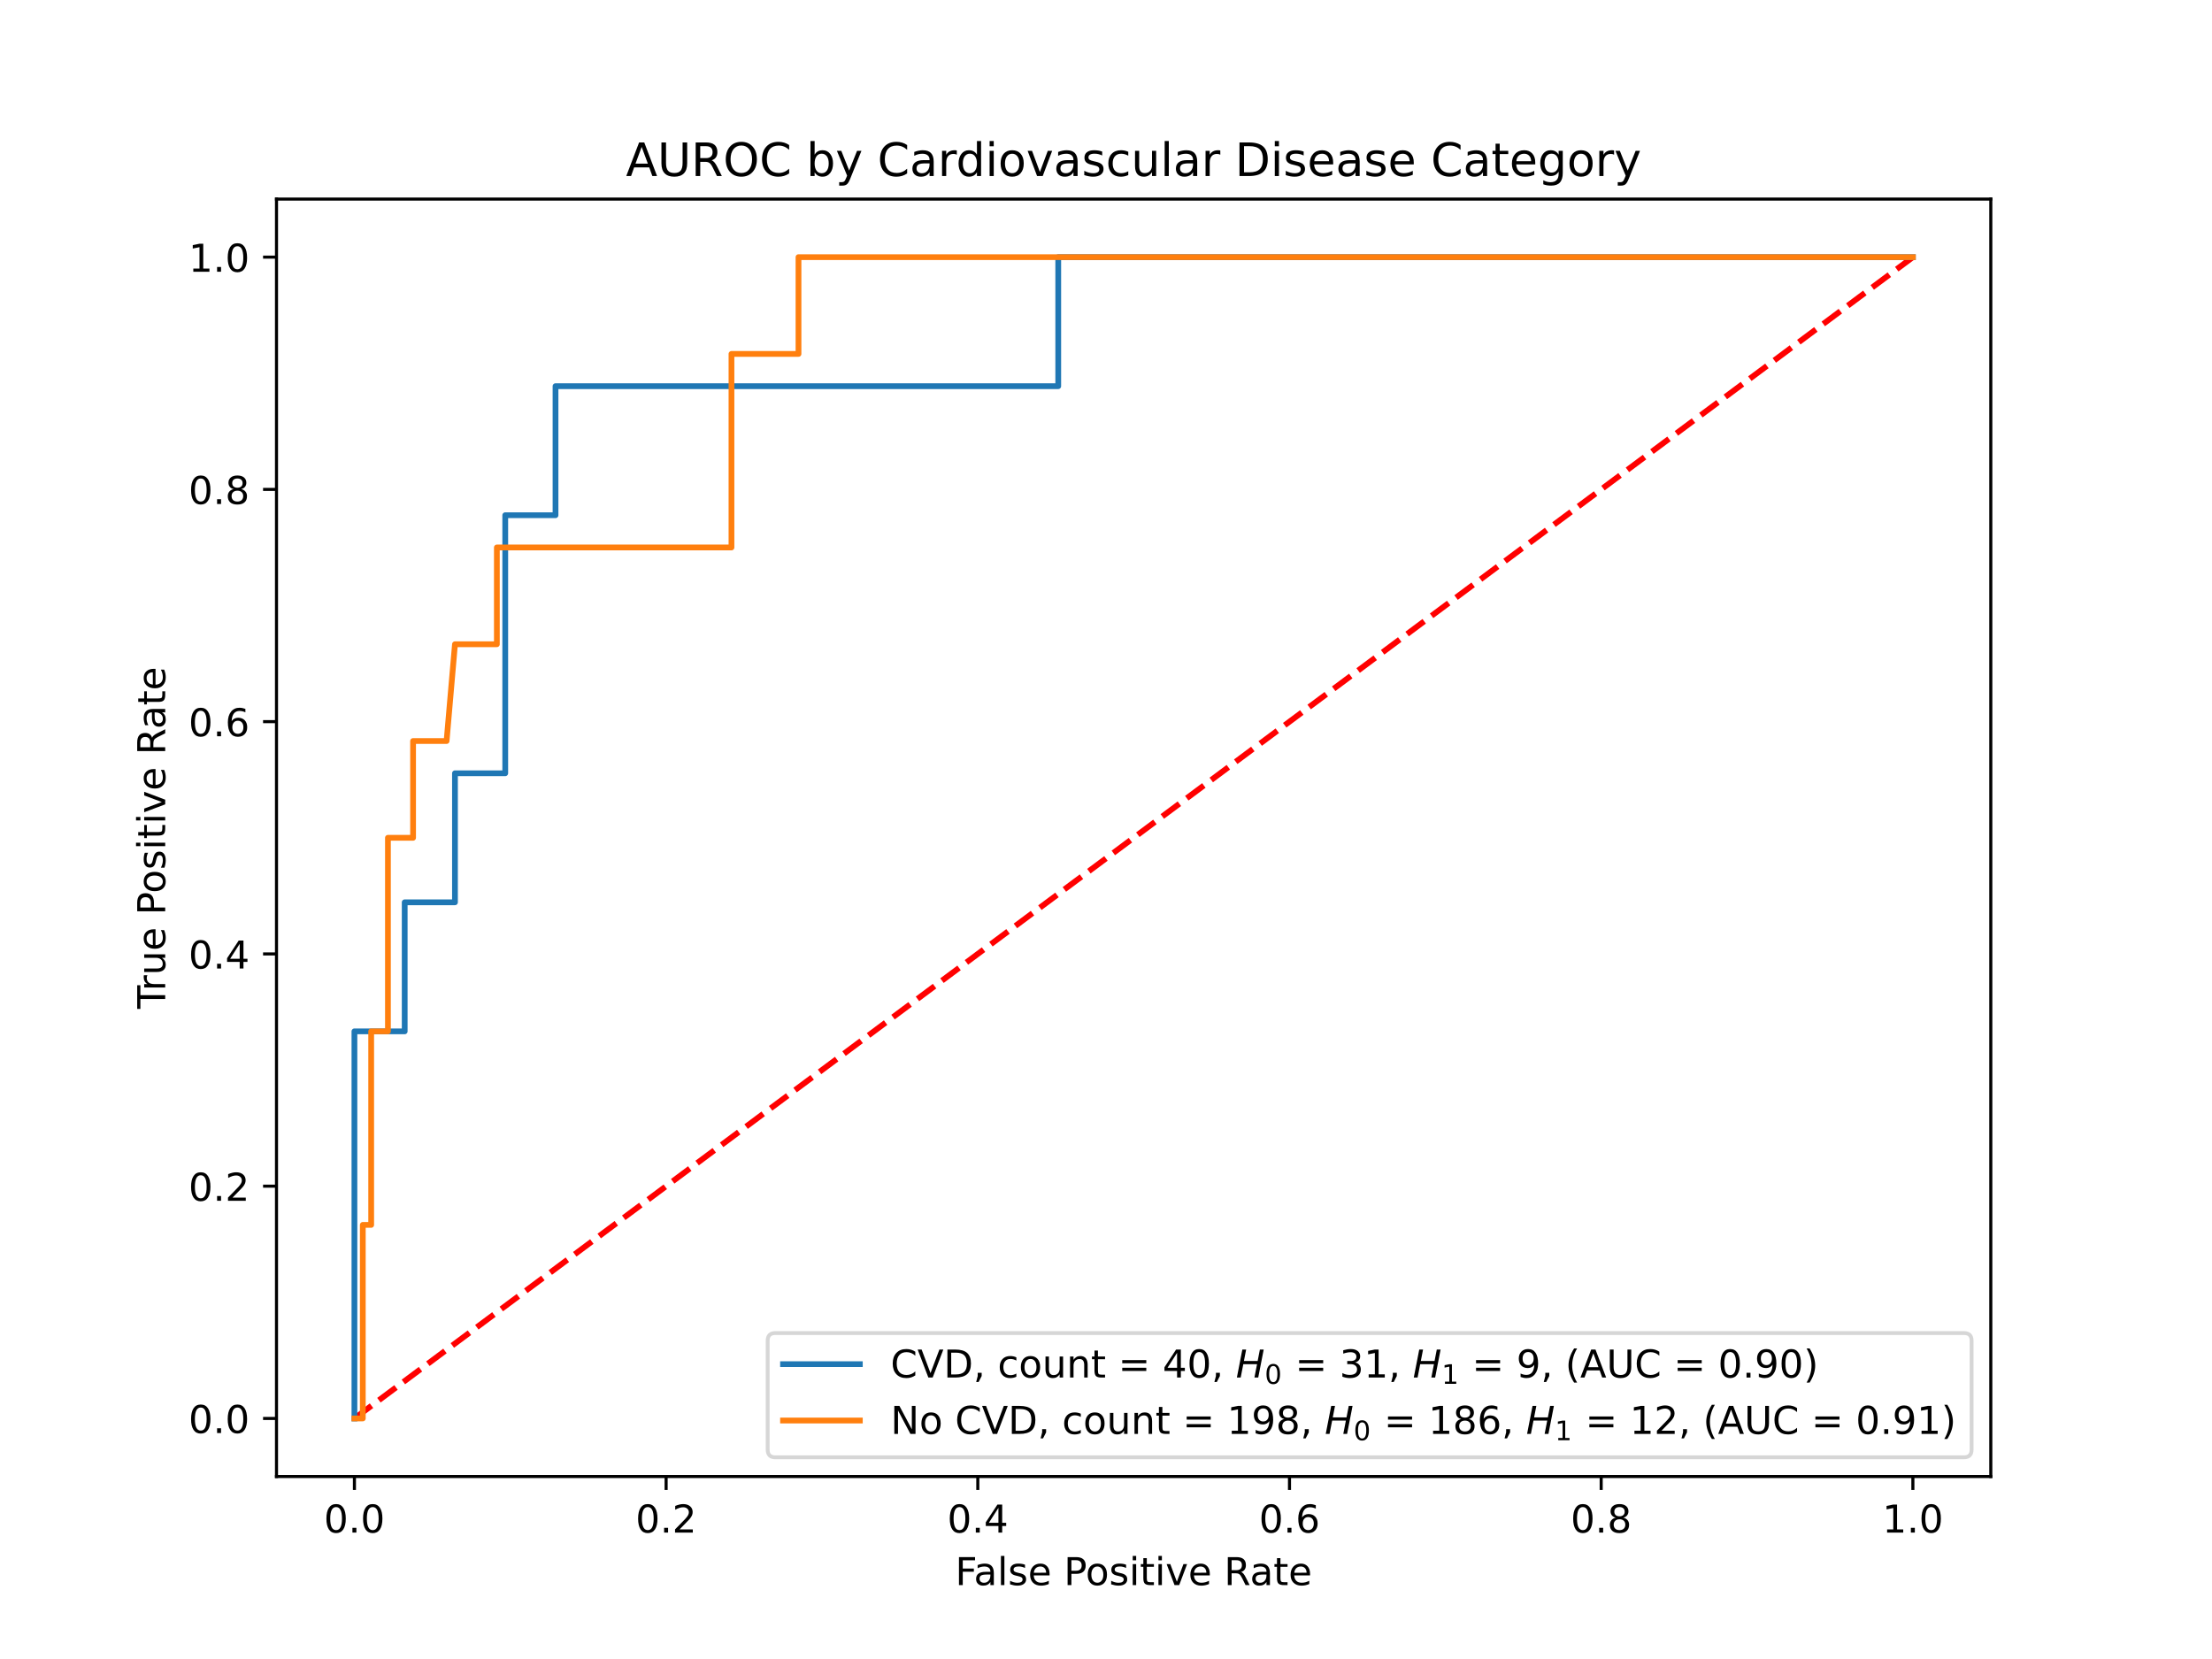
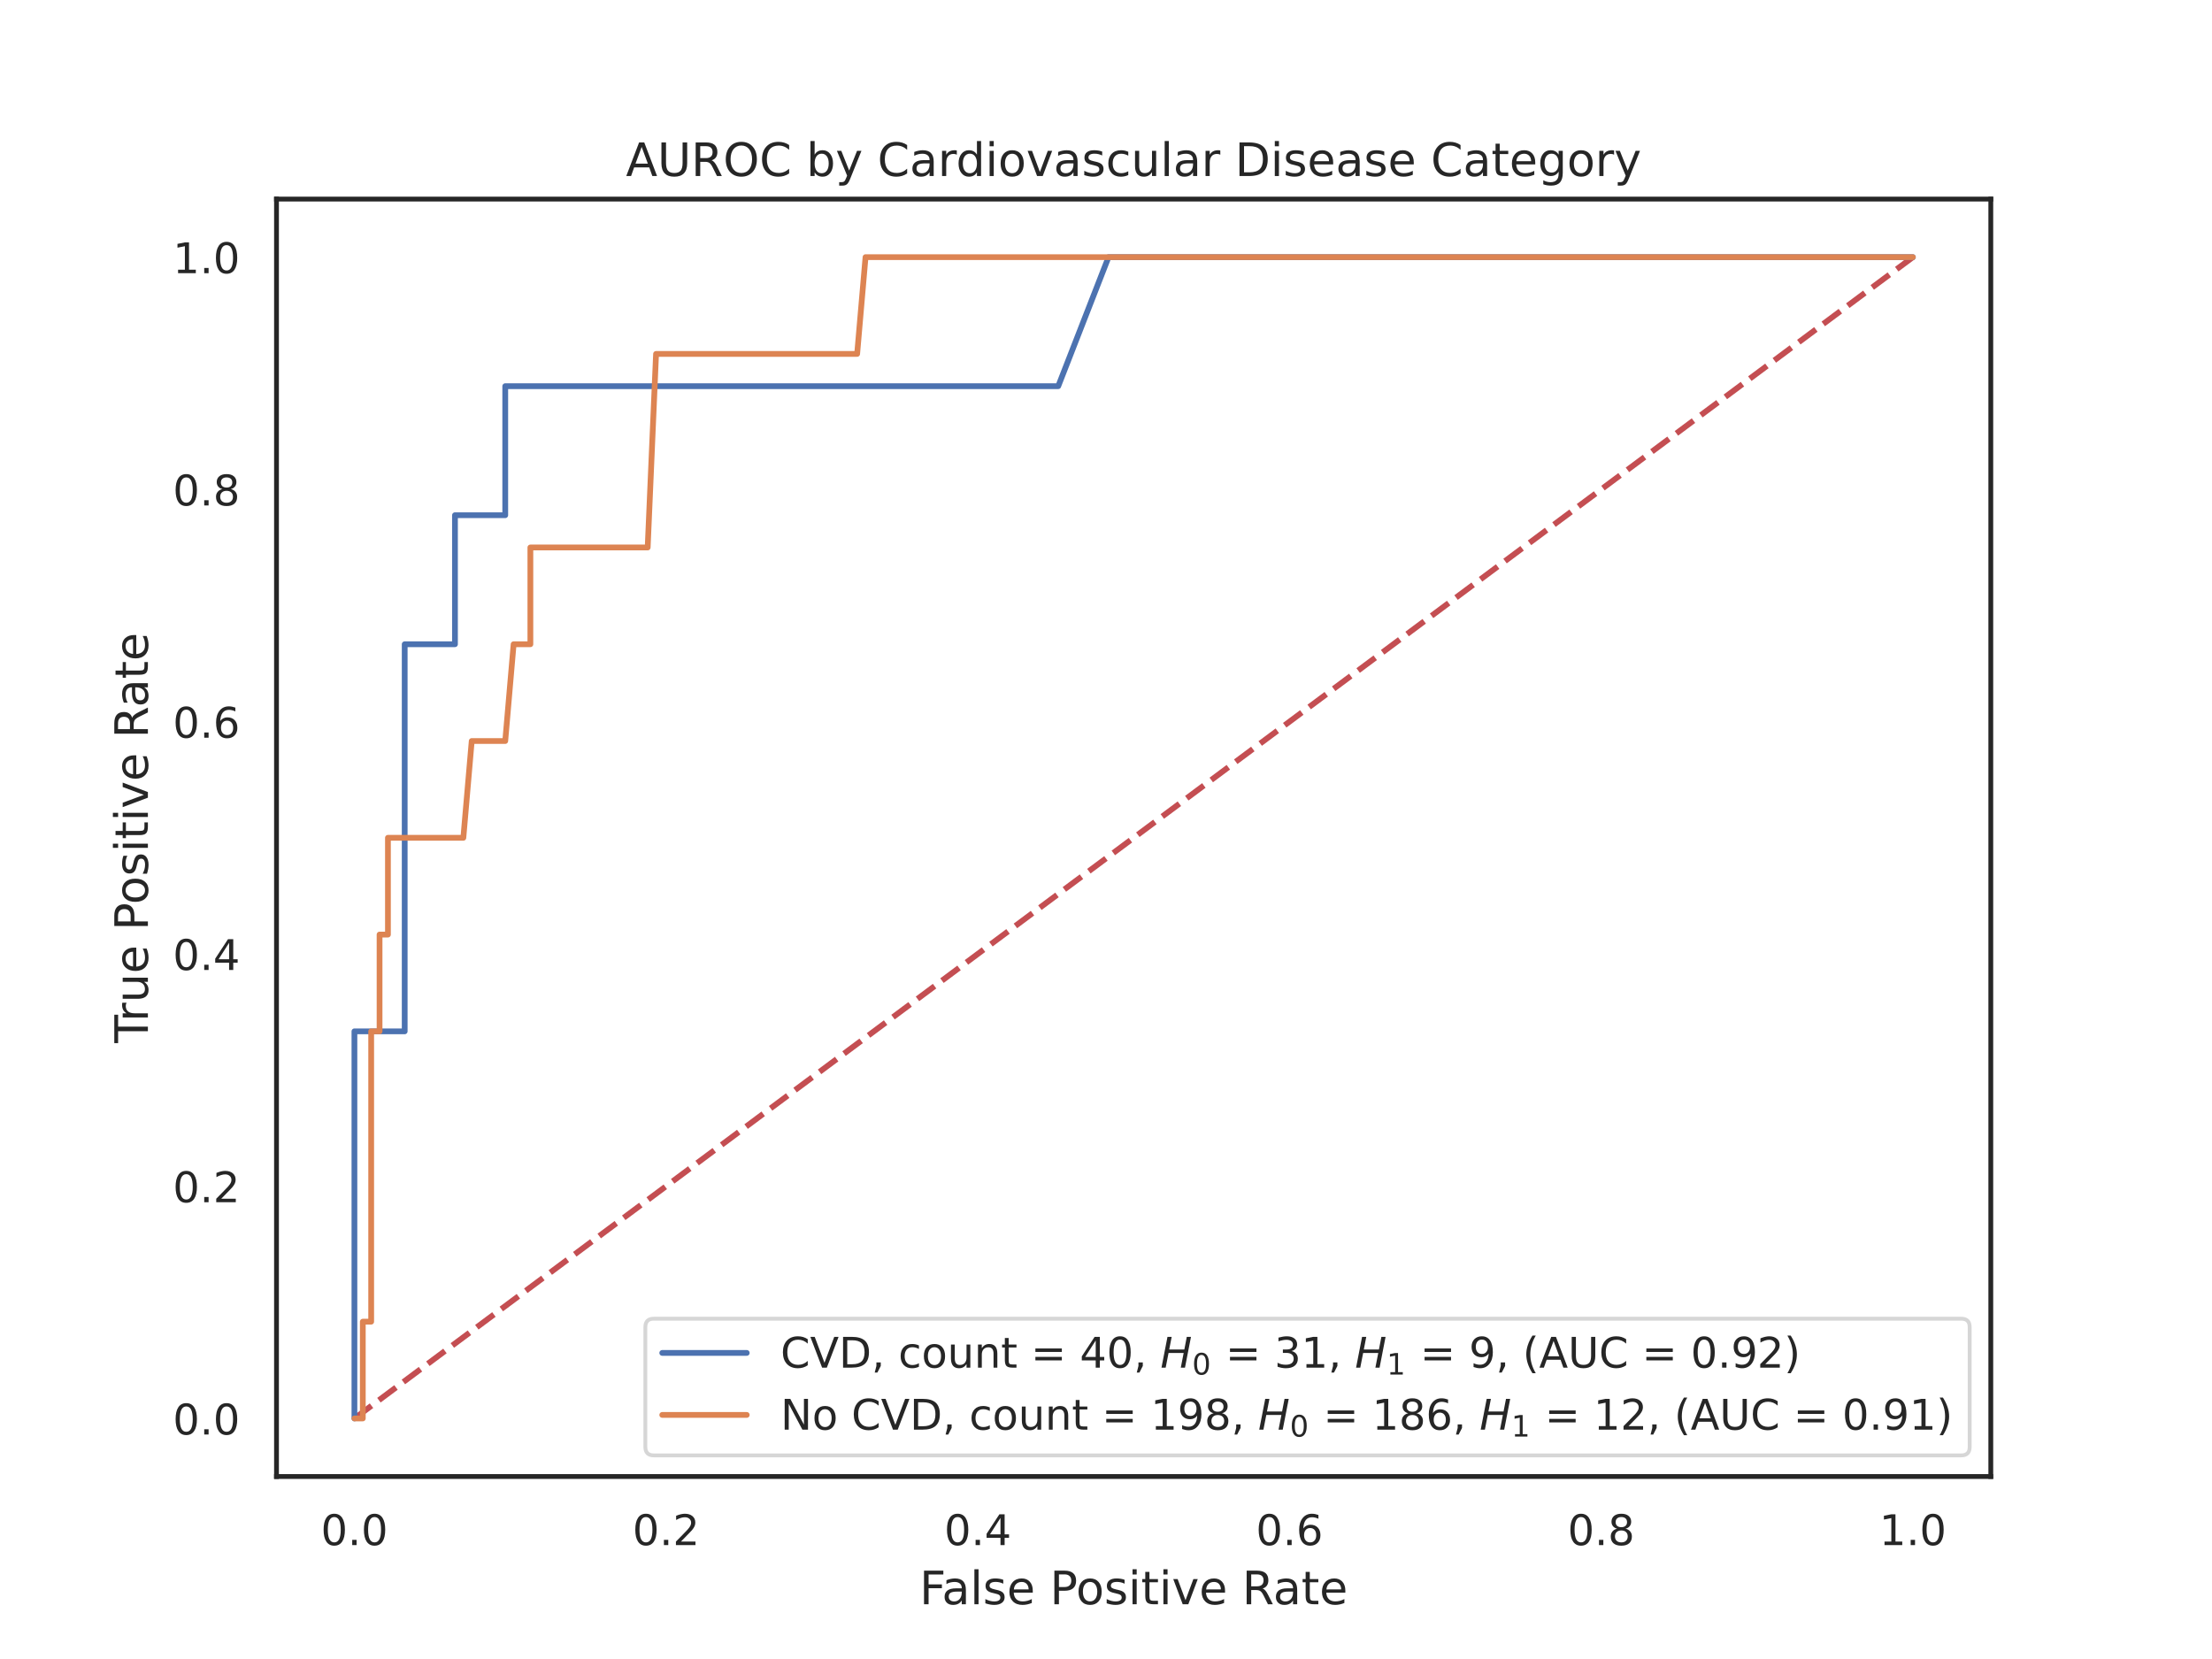
<svg xmlns="http://www.w3.org/2000/svg" xmlns:xlink="http://www.w3.org/1999/xlink" width="576pt" height="432pt" viewBox="0 0 576 432" version="1.1">
  <defs>
    <style type="text/css">*{stroke-linejoin: round; stroke-linecap: butt}</style>
  </defs>
  <g id="figure_1">
    <g id="patch_1">
      <path d="M 0 432  L 576 432  L 576 0  L 0 0  z " style="fill: #ffffff" />
    </g>
    <g id="axes_1">
      <g id="patch_2">
        <path d="M 72 384.48  L 518.4 384.48  L 518.4 51.84  L 72 51.84  z " style="fill: #ffffff" />
      </g>
      <g id="matplotlib.axis_1">
        <g id="xtick_1">
-           <g id="line2d_1">
-             <defs>
-               <path id="mc27c2e535c" d="M 0 0  L 0 3.5  " style="stroke: #000000; stroke-width: 0.8" />
-             </defs>
-             <g>
-               <use xlink:href="#mc27c2e535c" x="92.291" y="384.48" style="stroke: #000000; stroke-width: 0.8" />
-             </g>
-           </g>
          <g id="text_1">
-             <g transform="translate(84.33935 399.0784) scale(0.1 -0.1)">
+             <g style="fill: #262626" transform="translate(83.54419 402.3383) scale(0.11 -0.11)">
              <defs>
                <path id="DejaVuSans-30" d="M 2034 4250  Q 1547 4250 1301 3770  Q 1056 3291 1056 2328  Q 1056 1369 1301 889  Q 1547 409 2034 409  Q 2525 409 2770 889  Q 3016 1369 3016 2328  Q 3016 3291 2770 3770  Q 2525 4250 2034 4250  z M 2034 4750  Q 2819 4750 3233 4129  Q 3647 3509 3647 2328  Q 3647 1150 3233 529  Q 2819 -91 2034 -91  Q 1250 -91 836 529  Q 422 1150 422 2328  Q 422 3509 836 4129  Q 1250 4750 2034 4750  z " transform="scale(0.015625)" />
                <path id="DejaVuSans-2e" d="M 684 794  L 1344 794  L 1344 0  L 684 0  L 684 794  z " transform="scale(0.015625)" />
              </defs>
              <use xlink:href="#DejaVuSans-30" />
              <use xlink:href="#DejaVuSans-2e" x="63.623" />
              <use xlink:href="#DejaVuSans-30" x="95.41" />
            </g>
          </g>
        </g>
        <g id="xtick_2">
-           <g id="line2d_2">
-             <g>
-               <use xlink:href="#mc27c2e535c" x="173.455" y="384.48" style="stroke: #000000; stroke-width: 0.8" />
-             </g>
-           </g>
          <g id="text_2">
-             <g transform="translate(165.503 399.0784) scale(0.1 -0.1)">
+             <g style="fill: #262626" transform="translate(164.7078 402.3383) scale(0.11 -0.11)">
              <defs>
                <path id="DejaVuSans-32" d="M 1228 531  L 3431 531  L 3431 0  L 469 0  L 469 531  Q 828 903 1448 1529  Q 2069 2156 2228 2338  Q 2531 2678 2651 2914  Q 2772 3150 2772 3378  Q 2772 3750 2511 3984  Q 2250 4219 1831 4219  Q 1534 4219 1204 4116  Q 875 4013 500 3803  L 500 4441  Q 881 4594 1212 4672  Q 1544 4750 1819 4750  Q 2544 4750 2975 4387  Q 3406 4025 3406 3419  Q 3406 3131 3298 2873  Q 3191 2616 2906 2266  Q 2828 2175 2409 1742  Q 1991 1309 1228 531  z " transform="scale(0.015625)" />
              </defs>
              <use xlink:href="#DejaVuSans-30" />
              <use xlink:href="#DejaVuSans-2e" x="63.623" />
              <use xlink:href="#DejaVuSans-32" x="95.41" />
            </g>
          </g>
        </g>
        <g id="xtick_3">
-           <g id="line2d_3">
-             <g>
-               <use xlink:href="#mc27c2e535c" x="254.618" y="384.48" style="stroke: #000000; stroke-width: 0.8" />
-             </g>
-           </g>
          <g id="text_3">
-             <g transform="translate(246.6666 399.0784) scale(0.1 -0.1)">
+             <g style="fill: #262626" transform="translate(245.8715 402.3383) scale(0.11 -0.11)">
              <defs>
                <path id="DejaVuSans-34" d="M 2419 4116  L 825 1625  L 2419 1625  L 2419 4116  z M 2253 4666  L 3047 4666  L 3047 1625  L 3713 1625  L 3713 1100  L 3047 1100  L 3047 0  L 2419 0  L 2419 1100  L 313 1100  L 313 1709  L 2253 4666  z " transform="scale(0.015625)" />
              </defs>
              <use xlink:href="#DejaVuSans-30" />
              <use xlink:href="#DejaVuSans-2e" x="63.623" />
              <use xlink:href="#DejaVuSans-34" x="95.41" />
            </g>
          </g>
        </g>
        <g id="xtick_4">
-           <g id="line2d_4">
-             <g>
-               <use xlink:href="#mc27c2e535c" x="335.782" y="384.48" style="stroke: #000000; stroke-width: 0.8" />
-             </g>
-           </g>
          <g id="text_4">
-             <g transform="translate(327.8303 399.0784) scale(0.1 -0.1)">
+             <g style="fill: #262626" transform="translate(327.0351 402.3383) scale(0.11 -0.11)">
              <defs>
                <path id="DejaVuSans-36" d="M 2113 2584  Q 1688 2584 1439 2293  Q 1191 2003 1191 1497  Q 1191 994 1439 701  Q 1688 409 2113 409  Q 2538 409 2786 701  Q 3034 994 3034 1497  Q 3034 2003 2786 2293  Q 2538 2584 2113 2584  z M 3366 4563  L 3366 3988  Q 3128 4100 2886 4159  Q 2644 4219 2406 4219  Q 1781 4219 1451 3797  Q 1122 3375 1075 2522  Q 1259 2794 1537 2939  Q 1816 3084 2150 3084  Q 2853 3084 3261 2657  Q 3669 2231 3669 1497  Q 3669 778 3244 343  Q 2819 -91 2113 -91  Q 1303 -91 875 529  Q 447 1150 447 2328  Q 447 3434 972 4092  Q 1497 4750 2381 4750  Q 2619 4750 2861 4703  Q 3103 4656 3366 4563  z " transform="scale(0.015625)" />
              </defs>
              <use xlink:href="#DejaVuSans-30" />
              <use xlink:href="#DejaVuSans-2e" x="63.623" />
              <use xlink:href="#DejaVuSans-36" x="95.41" />
            </g>
          </g>
        </g>
        <g id="xtick_5">
-           <g id="line2d_5">
-             <g>
-               <use xlink:href="#mc27c2e535c" x="416.945" y="384.48" style="stroke: #000000; stroke-width: 0.8" />
-             </g>
-           </g>
          <g id="text_5">
-             <g transform="translate(408.9939 399.0784) scale(0.1 -0.1)">
+             <g style="fill: #262626" transform="translate(408.1987 402.3383) scale(0.11 -0.11)">
              <defs>
                <path id="DejaVuSans-38" d="M 2034 2216  Q 1584 2216 1326 1975  Q 1069 1734 1069 1313  Q 1069 891 1326 650  Q 1584 409 2034 409  Q 2484 409 2743 651  Q 3003 894 3003 1313  Q 3003 1734 2745 1975  Q 2488 2216 2034 2216  z M 1403 2484  Q 997 2584 770 2862  Q 544 3141 544 3541  Q 544 4100 942 4425  Q 1341 4750 2034 4750  Q 2731 4750 3128 4425  Q 3525 4100 3525 3541  Q 3525 3141 3298 2862  Q 3072 2584 2669 2484  Q 3125 2378 3379 2068  Q 3634 1759 3634 1313  Q 3634 634 3220 271  Q 2806 -91 2034 -91  Q 1263 -91 848 271  Q 434 634 434 1313  Q 434 1759 690 2068  Q 947 2378 1403 2484  z M 1172 3481  Q 1172 3119 1398 2916  Q 1625 2713 2034 2713  Q 2441 2713 2670 2916  Q 2900 3119 2900 3481  Q 2900 3844 2670 4047  Q 2441 4250 2034 4250  Q 1625 4250 1398 4047  Q 1172 3844 1172 3481  z " transform="scale(0.015625)" />
              </defs>
              <use xlink:href="#DejaVuSans-30" />
              <use xlink:href="#DejaVuSans-2e" x="63.623" />
              <use xlink:href="#DejaVuSans-38" x="95.41" />
            </g>
          </g>
        </g>
        <g id="xtick_6">
-           <g id="line2d_6">
-             <g>
-               <use xlink:href="#mc27c2e535c" x="498.109" y="384.48" style="stroke: #000000; stroke-width: 0.8" />
-             </g>
-           </g>
          <g id="text_6">
-             <g transform="translate(490.1575 399.0784) scale(0.1 -0.1)">
+             <g style="fill: #262626" transform="translate(489.3624 402.3383) scale(0.11 -0.11)">
              <defs>
                <path id="DejaVuSans-31" d="M 794 531  L 1825 531  L 1825 4091  L 703 3866  L 703 4441  L 1819 4666  L 2450 4666  L 2450 531  L 3481 531  L 3481 0  L 794 0  L 794 531  z " transform="scale(0.015625)" />
              </defs>
              <use xlink:href="#DejaVuSans-31" />
              <use xlink:href="#DejaVuSans-2e" x="63.623" />
              <use xlink:href="#DejaVuSans-30" x="95.41" />
            </g>
          </g>
        </g>
        <g id="text_7">
-           <g transform="translate(248.7336 412.7566) scale(0.1 -0.1)">
+           <g style="fill: #262626" transform="translate(239.4403 417.7441) scale(0.12 -0.12)">
            <defs>
              <path id="DejaVuSans-46" d="M 628 4666  L 3309 4666  L 3309 4134  L 1259 4134  L 1259 2759  L 3109 2759  L 3109 2228  L 1259 2228  L 1259 0  L 628 0  L 628 4666  z " transform="scale(0.015625)" />
              <path id="DejaVuSans-61" d="M 2194 1759  Q 1497 1759 1228 1600  Q 959 1441 959 1056  Q 959 750 1161 570  Q 1363 391 1709 391  Q 2188 391 2477 730  Q 2766 1069 2766 1631  L 2766 1759  L 2194 1759  z M 3341 1997  L 3341 0  L 2766 0  L 2766 531  Q 2569 213 2275 61  Q 1981 -91 1556 -91  Q 1019 -91 701 211  Q 384 513 384 1019  Q 384 1609 779 1909  Q 1175 2209 1959 2209  L 2766 2209  L 2766 2266  Q 2766 2663 2505 2880  Q 2244 3097 1772 3097  Q 1472 3097 1187 3025  Q 903 2953 641 2809  L 641 3341  Q 956 3463 1253 3523  Q 1550 3584 1831 3584  Q 2591 3584 2966 3190  Q 3341 2797 3341 1997  z " transform="scale(0.015625)" />
              <path id="DejaVuSans-6c" d="M 603 4863  L 1178 4863  L 1178 0  L 603 0  L 603 4863  z " transform="scale(0.015625)" />
              <path id="DejaVuSans-73" d="M 2834 3397  L 2834 2853  Q 2591 2978 2328 3040  Q 2066 3103 1784 3103  Q 1356 3103 1142 2972  Q 928 2841 928 2578  Q 928 2378 1081 2264  Q 1234 2150 1697 2047  L 1894 2003  Q 2506 1872 2764 1633  Q 3022 1394 3022 966  Q 3022 478 2636 193  Q 2250 -91 1575 -91  Q 1294 -91 989 -36  Q 684 19 347 128  L 347 722  Q 666 556 975 473  Q 1284 391 1588 391  Q 1994 391 2212 530  Q 2431 669 2431 922  Q 2431 1156 2273 1281  Q 2116 1406 1581 1522  L 1381 1569  Q 847 1681 609 1914  Q 372 2147 372 2553  Q 372 3047 722 3315  Q 1072 3584 1716 3584  Q 2034 3584 2315 3537  Q 2597 3491 2834 3397  z " transform="scale(0.015625)" />
              <path id="DejaVuSans-65" d="M 3597 1894  L 3597 1613  L 953 1613  Q 991 1019 1311 708  Q 1631 397 2203 397  Q 2534 397 2845 478  Q 3156 559 3463 722  L 3463 178  Q 3153 47 2828 -22  Q 2503 -91 2169 -91  Q 1331 -91 842 396  Q 353 884 353 1716  Q 353 2575 817 3079  Q 1281 3584 2069 3584  Q 2775 3584 3186 3129  Q 3597 2675 3597 1894  z M 3022 2063  Q 3016 2534 2758 2815  Q 2500 3097 2075 3097  Q 1594 3097 1305 2825  Q 1016 2553 972 2059  L 3022 2063  z " transform="scale(0.015625)" />
              <path id="DejaVuSans-20" transform="scale(0.015625)" />
              <path id="DejaVuSans-50" d="M 1259 4147  L 1259 2394  L 2053 2394  Q 2494 2394 2734 2622  Q 2975 2850 2975 3272  Q 2975 3691 2734 3919  Q 2494 4147 2053 4147  L 1259 4147  z M 628 4666  L 2053 4666  Q 2838 4666 3239 4311  Q 3641 3956 3641 3272  Q 3641 2581 3239 2228  Q 2838 1875 2053 1875  L 1259 1875  L 1259 0  L 628 0  L 628 4666  z " transform="scale(0.015625)" />
              <path id="DejaVuSans-6f" d="M 1959 3097  Q 1497 3097 1228 2736  Q 959 2375 959 1747  Q 959 1119 1226 758  Q 1494 397 1959 397  Q 2419 397 2687 759  Q 2956 1122 2956 1747  Q 2956 2369 2687 2733  Q 2419 3097 1959 3097  z M 1959 3584  Q 2709 3584 3137 3096  Q 3566 2609 3566 1747  Q 3566 888 3137 398  Q 2709 -91 1959 -91  Q 1206 -91 779 398  Q 353 888 353 1747  Q 353 2609 779 3096  Q 1206 3584 1959 3584  z " transform="scale(0.015625)" />
              <path id="DejaVuSans-69" d="M 603 3500  L 1178 3500  L 1178 0  L 603 0  L 603 3500  z M 603 4863  L 1178 4863  L 1178 4134  L 603 4134  L 603 4863  z " transform="scale(0.015625)" />
              <path id="DejaVuSans-74" d="M 1172 4494  L 1172 3500  L 2356 3500  L 2356 3053  L 1172 3053  L 1172 1153  Q 1172 725 1289 603  Q 1406 481 1766 481  L 2356 481  L 2356 0  L 1766 0  Q 1100 0 847 248  Q 594 497 594 1153  L 594 3053  L 172 3053  L 172 3500  L 594 3500  L 594 4494  L 1172 4494  z " transform="scale(0.015625)" />
              <path id="DejaVuSans-76" d="M 191 3500  L 800 3500  L 1894 563  L 2988 3500  L 3597 3500  L 2284 0  L 1503 0  L 191 3500  z " transform="scale(0.015625)" />
              <path id="DejaVuSans-52" d="M 2841 2188  Q 3044 2119 3236 1894  Q 3428 1669 3622 1275  L 4263 0  L 3584 0  L 2988 1197  Q 2756 1666 2539 1819  Q 2322 1972 1947 1972  L 1259 1972  L 1259 0  L 628 0  L 628 4666  L 2053 4666  Q 2853 4666 3247 4331  Q 3641 3997 3641 3322  Q 3641 2881 3436 2590  Q 3231 2300 2841 2188  z M 1259 4147  L 1259 2491  L 2053 2491  Q 2509 2491 2742 2702  Q 2975 2913 2975 3322  Q 2975 3731 2742 3939  Q 2509 4147 2053 4147  L 1259 4147  z " transform="scale(0.015625)" />
            </defs>
            <use xlink:href="#DejaVuSans-46" />
            <use xlink:href="#DejaVuSans-61" x="48.395" />
            <use xlink:href="#DejaVuSans-6c" x="109.674" />
            <use xlink:href="#DejaVuSans-73" x="137.457" />
            <use xlink:href="#DejaVuSans-65" x="189.557" />
            <use xlink:href="#DejaVuSans-20" x="251.08" />
            <use xlink:href="#DejaVuSans-50" x="282.867" />
            <use xlink:href="#DejaVuSans-6f" x="339.545" />
            <use xlink:href="#DejaVuSans-73" x="400.727" />
            <use xlink:href="#DejaVuSans-69" x="452.826" />
            <use xlink:href="#DejaVuSans-74" x="480.609" />
            <use xlink:href="#DejaVuSans-69" x="519.818" />
            <use xlink:href="#DejaVuSans-76" x="547.602" />
            <use xlink:href="#DejaVuSans-65" x="606.781" />
            <use xlink:href="#DejaVuSans-20" x="668.305" />
            <use xlink:href="#DejaVuSans-52" x="700.092" />
            <use xlink:href="#DejaVuSans-61" x="767.324" />
            <use xlink:href="#DejaVuSans-74" x="828.604" />
            <use xlink:href="#DejaVuSans-65" x="867.812" />
          </g>
        </g>
      </g>
      <g id="matplotlib.axis_2">
        <g id="ytick_1">
-           <g id="line2d_7">
-             <defs>
-               <path id="m96e9685a30" d="M 0 0  L -3.5 0  " style="stroke: #000000; stroke-width: 0.8" />
-             </defs>
-             <g>
-               <use xlink:href="#m96e9685a30" x="72" y="369.36" style="stroke: #000000; stroke-width: 0.8" />
-             </g>
-           </g>
          <g id="text_8">
-             <g transform="translate(49.09687 373.1592) scale(0.1 -0.1)">
+             <g style="fill: #262626" transform="translate(45.00656 373.5391) scale(0.11 -0.11)">
              <use xlink:href="#DejaVuSans-30" />
              <use xlink:href="#DejaVuSans-2e" x="63.623" />
              <use xlink:href="#DejaVuSans-30" x="95.41" />
            </g>
          </g>
        </g>
        <g id="ytick_2">
-           <g id="line2d_8">
-             <g>
-               <use xlink:href="#m96e9685a30" x="72" y="308.88" style="stroke: #000000; stroke-width: 0.8" />
-             </g>
-           </g>
          <g id="text_9">
-             <g transform="translate(49.09687 312.6792) scale(0.1 -0.1)">
+             <g style="fill: #262626" transform="translate(45.00656 313.0591) scale(0.11 -0.11)">
              <use xlink:href="#DejaVuSans-30" />
              <use xlink:href="#DejaVuSans-2e" x="63.623" />
              <use xlink:href="#DejaVuSans-32" x="95.41" />
            </g>
          </g>
        </g>
        <g id="ytick_3">
-           <g id="line2d_9">
-             <g>
-               <use xlink:href="#m96e9685a30" x="72" y="248.4" style="stroke: #000000; stroke-width: 0.8" />
-             </g>
-           </g>
          <g id="text_10">
-             <g transform="translate(49.09687 252.1992) scale(0.1 -0.1)">
+             <g style="fill: #262626" transform="translate(45.00656 252.5791) scale(0.11 -0.11)">
              <use xlink:href="#DejaVuSans-30" />
              <use xlink:href="#DejaVuSans-2e" x="63.623" />
              <use xlink:href="#DejaVuSans-34" x="95.41" />
            </g>
          </g>
        </g>
        <g id="ytick_4">
-           <g id="line2d_10">
-             <g>
-               <use xlink:href="#m96e9685a30" x="72" y="187.92" style="stroke: #000000; stroke-width: 0.8" />
-             </g>
-           </g>
          <g id="text_11">
-             <g transform="translate(49.09687 191.7192) scale(0.1 -0.1)">
+             <g style="fill: #262626" transform="translate(45.00656 192.0991) scale(0.11 -0.11)">
              <use xlink:href="#DejaVuSans-30" />
              <use xlink:href="#DejaVuSans-2e" x="63.623" />
              <use xlink:href="#DejaVuSans-36" x="95.41" />
            </g>
          </g>
        </g>
        <g id="ytick_5">
-           <g id="line2d_11">
-             <g>
-               <use xlink:href="#m96e9685a30" x="72" y="127.44" style="stroke: #000000; stroke-width: 0.8" />
-             </g>
-           </g>
          <g id="text_12">
-             <g transform="translate(49.09687 131.2392) scale(0.1 -0.1)">
+             <g style="fill: #262626" transform="translate(45.00656 131.6191) scale(0.11 -0.11)">
              <use xlink:href="#DejaVuSans-30" />
              <use xlink:href="#DejaVuSans-2e" x="63.623" />
              <use xlink:href="#DejaVuSans-38" x="95.41" />
            </g>
          </g>
        </g>
        <g id="ytick_6">
-           <g id="line2d_12">
-             <g>
-               <use xlink:href="#m96e9685a30" x="72" y="66.96" style="stroke: #000000; stroke-width: 0.8" />
-             </g>
-           </g>
          <g id="text_13">
-             <g transform="translate(49.09687 70.75922) scale(0.1 -0.1)">
+             <g style="fill: #262626" transform="translate(45.00656 71.13914) scale(0.11 -0.11)">
              <use xlink:href="#DejaVuSans-31" />
              <use xlink:href="#DejaVuSans-2e" x="63.623" />
              <use xlink:href="#DejaVuSans-30" x="95.41" />
            </g>
          </g>
        </g>
        <g id="text_14">
-           <g transform="translate(43.01719 262.6897) rotate(-90) scale(0.1 -0.1)">
+           <g style="fill: #262626" transform="translate(38.51094 271.5956) rotate(-90) scale(0.12 -0.12)">
            <defs>
              <path id="DejaVuSans-54" d="M -19 4666  L 3928 4666  L 3928 4134  L 2272 4134  L 2272 0  L 1638 0  L 1638 4134  L -19 4134  L -19 4666  z " transform="scale(0.015625)" />
              <path id="DejaVuSans-72" d="M 2631 2963  Q 2534 3019 2420 3045  Q 2306 3072 2169 3072  Q 1681 3072 1420 2755  Q 1159 2438 1159 1844  L 1159 0  L 581 0  L 581 3500  L 1159 3500  L 1159 2956  Q 1341 3275 1631 3429  Q 1922 3584 2338 3584  Q 2397 3584 2469 3576  Q 2541 3569 2628 3553  L 2631 2963  z " transform="scale(0.015625)" />
              <path id="DejaVuSans-75" d="M 544 1381  L 544 3500  L 1119 3500  L 1119 1403  Q 1119 906 1312 657  Q 1506 409 1894 409  Q 2359 409 2629 706  Q 2900 1003 2900 1516  L 2900 3500  L 3475 3500  L 3475 0  L 2900 0  L 2900 538  Q 2691 219 2414 64  Q 2138 -91 1772 -91  Q 1169 -91 856 284  Q 544 659 544 1381  z M 1991 3584  L 1991 3584  z " transform="scale(0.015625)" />
            </defs>
            <use xlink:href="#DejaVuSans-54" />
            <use xlink:href="#DejaVuSans-72" x="46.334" />
            <use xlink:href="#DejaVuSans-75" x="87.447" />
            <use xlink:href="#DejaVuSans-65" x="150.826" />
            <use xlink:href="#DejaVuSans-20" x="212.35" />
            <use xlink:href="#DejaVuSans-50" x="244.137" />
            <use xlink:href="#DejaVuSans-6f" x="300.814" />
            <use xlink:href="#DejaVuSans-73" x="361.996" />
            <use xlink:href="#DejaVuSans-69" x="414.096" />
            <use xlink:href="#DejaVuSans-74" x="441.879" />
            <use xlink:href="#DejaVuSans-69" x="481.088" />
            <use xlink:href="#DejaVuSans-76" x="508.871" />
            <use xlink:href="#DejaVuSans-65" x="568.051" />
            <use xlink:href="#DejaVuSans-20" x="629.574" />
            <use xlink:href="#DejaVuSans-52" x="661.361" />
            <use xlink:href="#DejaVuSans-61" x="728.594" />
            <use xlink:href="#DejaVuSans-74" x="789.873" />
            <use xlink:href="#DejaVuSans-65" x="829.082" />
          </g>
        </g>
      </g>
-       <g id="line2d_13">
-         <path d="M 92.291 369.36  L 498.109 66.96  " clip-path="url(#p62d6a034b1)" style="fill: none; stroke-dasharray: 5.55,2.4; stroke-dashoffset: 0; stroke: #ff0000; stroke-width: 1.5" />
-       </g>
-       <g id="line2d_14">
-         <path d="M 92.291 369.36  L 92.291 335.76  L 92.291 268.56  L 105.382 268.56  L 105.382 234.96  L 118.473 234.96  L 118.473 201.36  L 131.564 201.36  L 131.564 134.16  L 144.655 134.16  L 144.655 100.56  L 275.564 100.56  L 275.564 66.96  L 301.745 66.96  L 445.745 66.96  L 498.109 66.96  " clip-path="url(#p62d6a034b1)" style="fill: none; stroke: #1f77b4; stroke-width: 1.5; stroke-linecap: square" />
-       </g>
-       <g id="line2d_15">
-         <path d="M 92.291 369.36  L 94.473 369.36  L 94.473 318.96  L 96.655 318.96  L 96.655 268.56  L 101.018 268.56  L 101.018 218.16  L 107.564 218.16  L 107.564 192.96  L 116.291 192.96  L 118.473 167.76  L 129.382 167.76  L 129.382 142.56  L 133.745 142.56  L 138.109 142.56  L 166.473 142.56  L 173.018 142.56  L 181.745 142.56  L 186.109 142.56  L 190.473 142.56  L 190.473 92.16  L 192.655 92.16  L 201.382 92.16  L 207.927 92.16  L 207.927 66.96  L 218.836 66.96  L 221.018 66.96  L 229.745 66.96  L 234.109 66.96  L 236.291 66.96  L 245.018 66.96  L 271.2 66.96  L 498.109 66.96  " clip-path="url(#p62d6a034b1)" style="fill: none; stroke: #ff7f0e; stroke-width: 1.5; stroke-linecap: square" />
+       <g id="line2d_1">
+         <path d="M 92.291 369.36  L 498.109 66.96  " clip-path="url(#paef19f81e2)" style="fill: none; stroke-dasharray: 5.55,2.4; stroke-dashoffset: 0; stroke: #c44e52; stroke-width: 1.5" />
+       </g>
+       <g id="line2d_2">
+         <path d="M 92.291 369.36  L 92.291 335.76  L 92.291 268.56  L 105.382 268.56  L 105.382 167.76  L 118.473 167.76  L 118.473 134.16  L 131.564 134.16  L 131.564 100.56  L 236.291 100.56  L 262.473 100.56  L 275.564 100.56  L 288.655 66.96  L 314.836 66.96  L 367.2 66.96  L 393.382 66.96  L 445.745 66.96  L 498.109 66.96  " clip-path="url(#paef19f81e2)" style="fill: none; stroke: #4c72b0; stroke-width: 1.5; stroke-linecap: round" />
+       </g>
+       <g id="line2d_3">
+         <path d="M 92.291 369.36  L 94.473 369.36  L 94.473 344.16  L 96.655 344.16  L 96.655 268.56  L 98.836 268.56  L 98.836 243.36  L 101.018 243.36  L 101.018 218.16  L 114.109 218.16  L 120.655 218.16  L 122.836 192.96  L 127.2 192.96  L 131.564 192.96  L 133.745 167.76  L 138.109 167.76  L 138.109 142.56  L 164.291 142.56  L 168.655 142.56  L 170.836 92.16  L 177.382 92.16  L 183.927 92.16  L 188.291 92.16  L 197.018 92.16  L 205.745 92.16  L 214.473 92.16  L 216.655 92.16  L 221.018 92.16  L 223.2 92.16  L 225.382 66.96  L 240.655 66.96  L 251.564 66.96  L 288.655 66.96  L 498.109 66.96  " clip-path="url(#paef19f81e2)" style="fill: none; stroke: #dd8452; stroke-width: 1.5; stroke-linecap: round" />
      </g>
      <g id="patch_3">
-         <path d="M 72 384.48  L 72 51.84  " style="fill: none; stroke: #000000; stroke-width: 0.8; stroke-linejoin: miter; stroke-linecap: square" />
+         <path d="M 72 384.48  L 72 51.84  " style="fill: none; stroke: #262626; stroke-width: 1.25; stroke-linejoin: miter; stroke-linecap: square" />
      </g>
      <g id="patch_4">
-         <path d="M 518.4 384.48  L 518.4 51.84  " style="fill: none; stroke: #000000; stroke-width: 0.8; stroke-linejoin: miter; stroke-linecap: square" />
+         <path d="M 518.4 384.48  L 518.4 51.84  " style="fill: none; stroke: #262626; stroke-width: 1.25; stroke-linejoin: miter; stroke-linecap: square" />
      </g>
      <g id="patch_5">
-         <path d="M 72 384.48  L 518.4 384.48  " style="fill: none; stroke: #000000; stroke-width: 0.8; stroke-linejoin: miter; stroke-linecap: square" />
+         <path d="M 72 384.48  L 518.4 384.48  " style="fill: none; stroke: #262626; stroke-width: 1.25; stroke-linejoin: miter; stroke-linecap: square" />
      </g>
      <g id="patch_6">
-         <path d="M 72 51.84  L 518.4 51.84  " style="fill: none; stroke: #000000; stroke-width: 0.8; stroke-linejoin: miter; stroke-linecap: square" />
+         <path d="M 72 51.84  L 518.4 51.84  " style="fill: none; stroke: #262626; stroke-width: 1.25; stroke-linejoin: miter; stroke-linecap: square" />
      </g>
      <g id="text_15">
-         <g transform="translate(162.9863 45.84) scale(0.12 -0.12)">
+         <g style="fill: #262626" transform="translate(162.9863 45.84) scale(0.12 -0.12)">
          <defs>
            <path id="DejaVuSans-41" d="M 2188 4044  L 1331 1722  L 3047 1722  L 2188 4044  z M 1831 4666  L 2547 4666  L 4325 0  L 3669 0  L 3244 1197  L 1141 1197  L 716 0  L 50 0  L 1831 4666  z " transform="scale(0.015625)" />
            <path id="DejaVuSans-55" d="M 556 4666  L 1191 4666  L 1191 1831  Q 1191 1081 1462 751  Q 1734 422 2344 422  Q 2950 422 3222 751  Q 3494 1081 3494 1831  L 3494 4666  L 4128 4666  L 4128 1753  Q 4128 841 3676 375  Q 3225 -91 2344 -91  Q 1459 -91 1007 375  Q 556 841 556 1753  L 556 4666  z " transform="scale(0.015625)" />
            <path id="DejaVuSans-4f" d="M 2522 4238  Q 1834 4238 1429 3725  Q 1025 3213 1025 2328  Q 1025 1447 1429 934  Q 1834 422 2522 422  Q 3209 422 3611 934  Q 4013 1447 4013 2328  Q 4013 3213 3611 3725  Q 3209 4238 2522 4238  z M 2522 4750  Q 3503 4750 4090 4092  Q 4678 3434 4678 2328  Q 4678 1225 4090 567  Q 3503 -91 2522 -91  Q 1538 -91 948 565  Q 359 1222 359 2328  Q 359 3434 948 4092  Q 1538 4750 2522 4750  z " transform="scale(0.015625)" />
            <path id="DejaVuSans-43" d="M 4122 4306  L 4122 3641  Q 3803 3938 3442 4084  Q 3081 4231 2675 4231  Q 1875 4231 1450 3742  Q 1025 3253 1025 2328  Q 1025 1406 1450 917  Q 1875 428 2675 428  Q 3081 428 3442 575  Q 3803 722 4122 1019  L 4122 359  Q 3791 134 3420 21  Q 3050 -91 2638 -91  Q 1578 -91 968 557  Q 359 1206 359 2328  Q 359 3453 968 4101  Q 1578 4750 2638 4750  Q 3056 4750 3426 4639  Q 3797 4528 4122 4306  z " transform="scale(0.015625)" />
            <path id="DejaVuSans-62" d="M 3116 1747  Q 3116 2381 2855 2742  Q 2594 3103 2138 3103  Q 1681 3103 1420 2742  Q 1159 2381 1159 1747  Q 1159 1113 1420 752  Q 1681 391 2138 391  Q 2594 391 2855 752  Q 3116 1113 3116 1747  z M 1159 2969  Q 1341 3281 1617 3432  Q 1894 3584 2278 3584  Q 2916 3584 3314 3078  Q 3713 2572 3713 1747  Q 3713 922 3314 415  Q 2916 -91 2278 -91  Q 1894 -91 1617 61  Q 1341 213 1159 525  L 1159 0  L 581 0  L 581 4863  L 1159 4863  L 1159 2969  z " transform="scale(0.015625)" />
            <path id="DejaVuSans-79" d="M 2059 -325  Q 1816 -950 1584 -1140  Q 1353 -1331 966 -1331  L 506 -1331  L 506 -850  L 844 -850  Q 1081 -850 1212 -737  Q 1344 -625 1503 -206  L 1606 56  L 191 3500  L 800 3500  L 1894 763  L 2988 3500  L 3597 3500  L 2059 -325  z " transform="scale(0.015625)" />
            <path id="DejaVuSans-64" d="M 2906 2969  L 2906 4863  L 3481 4863  L 3481 0  L 2906 0  L 2906 525  Q 2725 213 2448 61  Q 2172 -91 1784 -91  Q 1150 -91 751 415  Q 353 922 353 1747  Q 353 2572 751 3078  Q 1150 3584 1784 3584  Q 2172 3584 2448 3432  Q 2725 3281 2906 2969  z M 947 1747  Q 947 1113 1208 752  Q 1469 391 1925 391  Q 2381 391 2643 752  Q 2906 1113 2906 1747  Q 2906 2381 2643 2742  Q 2381 3103 1925 3103  Q 1469 3103 1208 2742  Q 947 2381 947 1747  z " transform="scale(0.015625)" />
            <path id="DejaVuSans-63" d="M 3122 3366  L 3122 2828  Q 2878 2963 2633 3030  Q 2388 3097 2138 3097  Q 1578 3097 1268 2742  Q 959 2388 959 1747  Q 959 1106 1268 751  Q 1578 397 2138 397  Q 2388 397 2633 464  Q 2878 531 3122 666  L 3122 134  Q 2881 22 2623 -34  Q 2366 -91 2075 -91  Q 1284 -91 818 406  Q 353 903 353 1747  Q 353 2603 823 3093  Q 1294 3584 2113 3584  Q 2378 3584 2631 3529  Q 2884 3475 3122 3366  z " transform="scale(0.015625)" />
            <path id="DejaVuSans-44" d="M 1259 4147  L 1259 519  L 2022 519  Q 2988 519 3436 956  Q 3884 1394 3884 2338  Q 3884 3275 3436 3711  Q 2988 4147 2022 4147  L 1259 4147  z M 628 4666  L 1925 4666  Q 3281 4666 3915 4102  Q 4550 3538 4550 2338  Q 4550 1131 3912 565  Q 3275 0 1925 0  L 628 0  L 628 4666  z " transform="scale(0.015625)" />
            <path id="DejaVuSans-67" d="M 2906 1791  Q 2906 2416 2648 2759  Q 2391 3103 1925 3103  Q 1463 3103 1205 2759  Q 947 2416 947 1791  Q 947 1169 1205 825  Q 1463 481 1925 481  Q 2391 481 2648 825  Q 2906 1169 2906 1791  z M 3481 434  Q 3481 -459 3084 -895  Q 2688 -1331 1869 -1331  Q 1566 -1331 1297 -1286  Q 1028 -1241 775 -1147  L 775 -588  Q 1028 -725 1275 -790  Q 1522 -856 1778 -856  Q 2344 -856 2625 -561  Q 2906 -266 2906 331  L 2906 616  Q 2728 306 2450 153  Q 2172 0 1784 0  Q 1141 0 747 490  Q 353 981 353 1791  Q 353 2603 747 3093  Q 1141 3584 1784 3584  Q 2172 3584 2450 3431  Q 2728 3278 2906 2969  L 2906 3500  L 3481 3500  L 3481 434  z " transform="scale(0.015625)" />
          </defs>
          <use xlink:href="#DejaVuSans-41" />
          <use xlink:href="#DejaVuSans-55" x="68.408" />
          <use xlink:href="#DejaVuSans-52" x="141.602" />
          <use xlink:href="#DejaVuSans-4f" x="211.084" />
          <use xlink:href="#DejaVuSans-43" x="289.795" />
          <use xlink:href="#DejaVuSans-20" x="359.619" />
          <use xlink:href="#DejaVuSans-62" x="391.406" />
          <use xlink:href="#DejaVuSans-79" x="454.883" />
          <use xlink:href="#DejaVuSans-20" x="514.062" />
          <use xlink:href="#DejaVuSans-43" x="545.85" />
          <use xlink:href="#DejaVuSans-61" x="615.674" />
          <use xlink:href="#DejaVuSans-72" x="676.953" />
          <use xlink:href="#DejaVuSans-64" x="716.316" />
          <use xlink:href="#DejaVuSans-69" x="779.793" />
          <use xlink:href="#DejaVuSans-6f" x="807.576" />
          <use xlink:href="#DejaVuSans-76" x="868.758" />
          <use xlink:href="#DejaVuSans-61" x="927.938" />
          <use xlink:href="#DejaVuSans-73" x="989.217" />
          <use xlink:href="#DejaVuSans-63" x="1041.316" />
          <use xlink:href="#DejaVuSans-75" x="1096.297" />
          <use xlink:href="#DejaVuSans-6c" x="1159.676" />
          <use xlink:href="#DejaVuSans-61" x="1187.459" />
          <use xlink:href="#DejaVuSans-72" x="1248.738" />
          <use xlink:href="#DejaVuSans-20" x="1289.852" />
          <use xlink:href="#DejaVuSans-44" x="1321.639" />
          <use xlink:href="#DejaVuSans-69" x="1398.641" />
          <use xlink:href="#DejaVuSans-73" x="1426.424" />
          <use xlink:href="#DejaVuSans-65" x="1478.523" />
          <use xlink:href="#DejaVuSans-61" x="1540.047" />
          <use xlink:href="#DejaVuSans-73" x="1601.326" />
          <use xlink:href="#DejaVuSans-65" x="1653.426" />
          <use xlink:href="#DejaVuSans-20" x="1714.949" />
          <use xlink:href="#DejaVuSans-43" x="1746.736" />
          <use xlink:href="#DejaVuSans-61" x="1816.561" />
          <use xlink:href="#DejaVuSans-74" x="1877.84" />
          <use xlink:href="#DejaVuSans-65" x="1917.049" />
          <use xlink:href="#DejaVuSans-67" x="1978.572" />
          <use xlink:href="#DejaVuSans-6f" x="2042.049" />
          <use xlink:href="#DejaVuSans-72" x="2103.23" />
          <use xlink:href="#DejaVuSans-79" x="2144.344" />
        </g>
      </g>
      <g id="legend_1">
        <g id="patch_7">
-           <path d="M 201.9 379.48  L 511.4 379.48  Q 513.4 379.48 513.4 377.48  L 513.4 349.124  Q 513.4 347.124 511.4 347.124  L 201.9 347.124  Q 199.9 347.124 199.9 349.124  L 199.9 377.48  Q 199.9 379.48 201.9 379.48  z " style="fill: #ffffff; opacity: 0.8; stroke: #cccccc; stroke-linejoin: miter" />
-         </g>
-         <g id="line2d_16">
-           <path d="M 203.9 355.222  L 213.9 355.222  L 223.9 355.222  " style="fill: none; stroke: #1f77b4; stroke-width: 1.5; stroke-linecap: square" />
+           <path d="M 170.25 378.98  L 510.7 378.98  Q 512.9 378.98 512.9 376.78  L 512.9 345.588  Q 512.9 343.388 510.7 343.388  L 170.25 343.388  Q 168.05 343.388 168.05 345.588  L 168.05 376.78  Q 168.05 378.98 170.25 378.98  z " style="fill: #ffffff; opacity: 0.8; stroke: #cccccc; stroke-linejoin: miter" />
+         </g>
+         <g id="line2d_4">
+           <path d="M 172.45 352.296  L 183.45 352.296  L 194.45 352.296  " style="fill: none; stroke: #4c72b0; stroke-width: 1.5; stroke-linecap: round" />
        </g>
        <g id="text_16">
-           <g transform="translate(231.9 358.7222) scale(0.1 -0.1)">
+           <g style="fill: #262626" transform="translate(203.25 356.1464) scale(0.11 -0.11)">
            <defs>
              <path id="DejaVuSans-56" d="M 1831 0  L 50 4666  L 709 4666  L 2188 738  L 3669 4666  L 4325 4666  L 2547 0  L 1831 0  z " transform="scale(0.015625)" />
              <path id="DejaVuSans-2c" d="M 750 794  L 1409 794  L 1409 256  L 897 -744  L 494 -744  L 750 256  L 750 794  z " transform="scale(0.015625)" />
              <path id="DejaVuSans-6e" d="M 3513 2113  L 3513 0  L 2938 0  L 2938 2094  Q 2938 2591 2744 2837  Q 2550 3084 2163 3084  Q 1697 3084 1428 2787  Q 1159 2491 1159 1978  L 1159 0  L 581 0  L 581 3500  L 1159 3500  L 1159 2956  Q 1366 3272 1645 3428  Q 1925 3584 2291 3584  Q 2894 3584 3203 3211  Q 3513 2838 3513 2113  z " transform="scale(0.015625)" />
              <path id="DejaVuSans-3d" d="M 678 2906  L 4684 2906  L 4684 2381  L 678 2381  L 678 2906  z M 678 1631  L 4684 1631  L 4684 1100  L 678 1100  L 678 1631  z " transform="scale(0.015625)" />
              <path id="DejaVuSans-Oblique-48" d="M 1081 4666  L 1716 4666  L 1344 2753  L 3634 2753  L 4006 4666  L 4641 4666  L 3731 0  L 3097 0  L 3531 2222  L 1241 2222  L 806 0  L 172 0  L 1081 4666  z " transform="scale(0.015625)" />
              <path id="DejaVuSans-33" d="M 2597 2516  Q 3050 2419 3304 2112  Q 3559 1806 3559 1356  Q 3559 666 3084 287  Q 2609 -91 1734 -91  Q 1441 -91 1130 -33  Q 819 25 488 141  L 488 750  Q 750 597 1062 519  Q 1375 441 1716 441  Q 2309 441 2620 675  Q 2931 909 2931 1356  Q 2931 1769 2642 2001  Q 2353 2234 1838 2234  L 1294 2234  L 1294 2753  L 1863 2753  Q 2328 2753 2575 2939  Q 2822 3125 2822 3475  Q 2822 3834 2567 4026  Q 2313 4219 1838 4219  Q 1578 4219 1281 4162  Q 984 4106 628 3988  L 628 4550  Q 988 4650 1302 4700  Q 1616 4750 1894 4750  Q 2613 4750 3031 4423  Q 3450 4097 3450 3541  Q 3450 3153 3228 2886  Q 3006 2619 2597 2516  z " transform="scale(0.015625)" />
              <path id="DejaVuSans-39" d="M 703 97  L 703 672  Q 941 559 1184 500  Q 1428 441 1663 441  Q 2288 441 2617 861  Q 2947 1281 2994 2138  Q 2813 1869 2534 1725  Q 2256 1581 1919 1581  Q 1219 1581 811 2004  Q 403 2428 403 3163  Q 403 3881 828 4315  Q 1253 4750 1959 4750  Q 2769 4750 3195 4129  Q 3622 3509 3622 2328  Q 3622 1225 3098 567  Q 2575 -91 1691 -91  Q 1453 -91 1209 -44  Q 966 3 703 97  z M 1959 2075  Q 2384 2075 2632 2365  Q 2881 2656 2881 3163  Q 2881 3666 2632 3958  Q 2384 4250 1959 4250  Q 1534 4250 1286 3958  Q 1038 3666 1038 3163  Q 1038 2656 1286 2365  Q 1534 2075 1959 2075  z " transform="scale(0.015625)" />
              <path id="DejaVuSans-28" d="M 1984 4856  Q 1566 4138 1362 3434  Q 1159 2731 1159 2009  Q 1159 1288 1364 580  Q 1569 -128 1984 -844  L 1484 -844  Q 1016 -109 783 600  Q 550 1309 550 2009  Q 550 2706 781 3412  Q 1013 4119 1484 4856  L 1984 4856  z " transform="scale(0.015625)" />
              <path id="DejaVuSans-29" d="M 513 4856  L 1013 4856  Q 1481 4119 1714 3412  Q 1947 2706 1947 2009  Q 1947 1309 1714 600  Q 1481 -109 1013 -844  L 513 -844  Q 928 -128 1133 580  Q 1338 1288 1338 2009  Q 1338 2731 1133 3434  Q 928 4138 513 4856  z " transform="scale(0.015625)" />
            </defs>
            <use xlink:href="#DejaVuSans-43" transform="translate(0 0.125)" />
            <use xlink:href="#DejaVuSans-56" transform="translate(69.82422 0.125)" />
            <use xlink:href="#DejaVuSans-44" transform="translate(138.2324 0.125)" />
            <use xlink:href="#DejaVuSans-2c" transform="translate(215.2344 0.125)" />
            <use xlink:href="#DejaVuSans-20" transform="translate(247.0215 0.125)" />
            <use xlink:href="#DejaVuSans-63" transform="translate(278.8086 0.125)" />
            <use xlink:href="#DejaVuSans-6f" transform="translate(333.7891 0.125)" />
            <use xlink:href="#DejaVuSans-75" transform="translate(394.9707 0.125)" />
            <use xlink:href="#DejaVuSans-6e" transform="translate(458.3496 0.125)" />
            <use xlink:href="#DejaVuSans-74" transform="translate(521.7285 0.125)" />
            <use xlink:href="#DejaVuSans-20" transform="translate(560.9375 0.125)" />
            <use xlink:href="#DejaVuSans-3d" transform="translate(592.7246 0.125)" />
            <use xlink:href="#DejaVuSans-20" transform="translate(676.5137 0.125)" />
            <use xlink:href="#DejaVuSans-34" transform="translate(708.3008 0.125)" />
            <use xlink:href="#DejaVuSans-30" transform="translate(771.9238 0.125)" />
            <use xlink:href="#DejaVuSans-2c" transform="translate(835.5469 0.125)" />
            <use xlink:href="#DejaVuSans-20" transform="translate(867.334 0.125)" />
            <use xlink:href="#DejaVuSans-Oblique-48" transform="translate(899.1211 0.125)" />
            <use xlink:href="#DejaVuSans-30" transform="translate(974.3164 -16.28125) scale(0.7)" />
            <use xlink:href="#DejaVuSans-20" transform="translate(1021.587 0.125)" />
            <use xlink:href="#DejaVuSans-3d" transform="translate(1053.374 0.125)" />
            <use xlink:href="#DejaVuSans-20" transform="translate(1137.163 0.125)" />
            <use xlink:href="#DejaVuSans-33" transform="translate(1168.95 0.125)" />
            <use xlink:href="#DejaVuSans-31" transform="translate(1232.573 0.125)" />
            <use xlink:href="#DejaVuSans-2c" transform="translate(1296.196 0.125)" />
            <use xlink:href="#DejaVuSans-20" transform="translate(1327.983 0.125)" />
            <use xlink:href="#DejaVuSans-Oblique-48" transform="translate(1359.771 0.125)" />
            <use xlink:href="#DejaVuSans-31" transform="translate(1434.966 -16.28125) scale(0.7)" />
            <use xlink:href="#DejaVuSans-20" transform="translate(1482.236 0.125)" />
            <use xlink:href="#DejaVuSans-3d" transform="translate(1514.023 0.125)" />
            <use xlink:href="#DejaVuSans-20" transform="translate(1597.812 0.125)" />
            <use xlink:href="#DejaVuSans-39" transform="translate(1629.6 0.125)" />
            <use xlink:href="#DejaVuSans-2c" transform="translate(1693.223 0.125)" />
            <use xlink:href="#DejaVuSans-20" transform="translate(1725.01 0.125)" />
            <use xlink:href="#DejaVuSans-28" transform="translate(1756.797 0.125)" />
            <use xlink:href="#DejaVuSans-41" transform="translate(1795.811 0.125)" />
            <use xlink:href="#DejaVuSans-55" transform="translate(1864.219 0.125)" />
            <use xlink:href="#DejaVuSans-43" transform="translate(1937.412 0.125)" />
            <use xlink:href="#DejaVuSans-20" transform="translate(2007.236 0.125)" />
            <use xlink:href="#DejaVuSans-3d" transform="translate(2039.023 0.125)" />
            <use xlink:href="#DejaVuSans-20" transform="translate(2122.812 0.125)" />
            <use xlink:href="#DejaVuSans-30" transform="translate(2154.6 0.125)" />
            <use xlink:href="#DejaVuSans-2e" transform="translate(2218.223 0.125)" />
            <use xlink:href="#DejaVuSans-39" transform="translate(2250.01 0.125)" />
-             <use xlink:href="#DejaVuSans-30" transform="translate(2313.633 0.125)" />
-             <use xlink:href="#DejaVuSans-29" transform="translate(2377.256 0.125)" />
-           </g>
-         </g>
-         <g id="line2d_17">
-           <path d="M 203.9 369.9  L 213.9 369.9  L 223.9 369.9  " style="fill: none; stroke: #ff7f0e; stroke-width: 1.5; stroke-linecap: square" />
+             <use xlink:href="#DejaVuSans-32" transform="translate(2311.883 0.125)" />
+             <use xlink:href="#DejaVuSans-29" transform="translate(2375.506 0.125)" />
+           </g>
+         </g>
+         <g id="line2d_5">
+           <path d="M 172.45 368.442  L 183.45 368.442  L 194.45 368.442  " style="fill: none; stroke: #dd8452; stroke-width: 1.5; stroke-linecap: round" />
        </g>
        <g id="text_17">
-           <g transform="translate(231.9 373.4003) scale(0.1 -0.1)">
+           <g style="fill: #262626" transform="translate(203.25 372.2923) scale(0.11 -0.11)">
            <defs>
              <path id="DejaVuSans-4e" d="M 628 4666  L 1478 4666  L 3547 763  L 3547 4666  L 4159 4666  L 4159 0  L 3309 0  L 1241 3903  L 1241 0  L 628 0  L 628 4666  z " transform="scale(0.015625)" />
            </defs>
            <use xlink:href="#DejaVuSans-4e" transform="translate(0 0.125)" />
            <use xlink:href="#DejaVuSans-6f" transform="translate(74.80469 0.125)" />
            <use xlink:href="#DejaVuSans-20" transform="translate(135.9863 0.125)" />
            <use xlink:href="#DejaVuSans-43" transform="translate(167.7734 0.125)" />
            <use xlink:href="#DejaVuSans-56" transform="translate(237.5977 0.125)" />
            <use xlink:href="#DejaVuSans-44" transform="translate(306.0059 0.125)" />
            <use xlink:href="#DejaVuSans-2c" transform="translate(383.0078 0.125)" />
            <use xlink:href="#DejaVuSans-20" transform="translate(414.7949 0.125)" />
            <use xlink:href="#DejaVuSans-63" transform="translate(446.582 0.125)" />
            <use xlink:href="#DejaVuSans-6f" transform="translate(501.5625 0.125)" />
            <use xlink:href="#DejaVuSans-75" transform="translate(562.7441 0.125)" />
            <use xlink:href="#DejaVuSans-6e" transform="translate(626.123 0.125)" />
            <use xlink:href="#DejaVuSans-74" transform="translate(689.502 0.125)" />
            <use xlink:href="#DejaVuSans-20" transform="translate(728.7109 0.125)" />
            <use xlink:href="#DejaVuSans-3d" transform="translate(760.498 0.125)" />
            <use xlink:href="#DejaVuSans-20" transform="translate(844.2871 0.125)" />
            <use xlink:href="#DejaVuSans-31" transform="translate(876.0742 0.125)" />
            <use xlink:href="#DejaVuSans-39" transform="translate(939.6973 0.125)" />
            <use xlink:href="#DejaVuSans-38" transform="translate(1003.32 0.125)" />
            <use xlink:href="#DejaVuSans-2c" transform="translate(1066.943 0.125)" />
            <use xlink:href="#DejaVuSans-20" transform="translate(1098.73 0.125)" />
            <use xlink:href="#DejaVuSans-Oblique-48" transform="translate(1130.518 0.125)" />
            <use xlink:href="#DejaVuSans-30" transform="translate(1205.713 -16.28125) scale(0.7)" />
            <use xlink:href="#DejaVuSans-20" transform="translate(1252.983 0.125)" />
            <use xlink:href="#DejaVuSans-3d" transform="translate(1284.771 0.125)" />
            <use xlink:href="#DejaVuSans-20" transform="translate(1368.56 0.125)" />
            <use xlink:href="#DejaVuSans-31" transform="translate(1400.347 0.125)" />
            <use xlink:href="#DejaVuSans-38" transform="translate(1463.97 0.125)" />
            <use xlink:href="#DejaVuSans-36" transform="translate(1527.593 0.125)" />
            <use xlink:href="#DejaVuSans-2c" transform="translate(1591.216 0.125)" />
            <use xlink:href="#DejaVuSans-20" transform="translate(1623.003 0.125)" />
            <use xlink:href="#DejaVuSans-Oblique-48" transform="translate(1654.79 0.125)" />
            <use xlink:href="#DejaVuSans-31" transform="translate(1729.985 -16.28125) scale(0.7)" />
            <use xlink:href="#DejaVuSans-20" transform="translate(1777.256 0.125)" />
            <use xlink:href="#DejaVuSans-3d" transform="translate(1809.043 0.125)" />
            <use xlink:href="#DejaVuSans-20" transform="translate(1892.832 0.125)" />
            <use xlink:href="#DejaVuSans-31" transform="translate(1924.619 0.125)" />
            <use xlink:href="#DejaVuSans-32" transform="translate(1988.242 0.125)" />
            <use xlink:href="#DejaVuSans-2c" transform="translate(2051.865 0.125)" />
            <use xlink:href="#DejaVuSans-20" transform="translate(2083.652 0.125)" />
            <use xlink:href="#DejaVuSans-28" transform="translate(2115.439 0.125)" />
            <use xlink:href="#DejaVuSans-41" transform="translate(2154.453 0.125)" />
            <use xlink:href="#DejaVuSans-55" transform="translate(2222.861 0.125)" />
            <use xlink:href="#DejaVuSans-43" transform="translate(2296.055 0.125)" />
            <use xlink:href="#DejaVuSans-20" transform="translate(2365.879 0.125)" />
            <use xlink:href="#DejaVuSans-3d" transform="translate(2397.666 0.125)" />
            <use xlink:href="#DejaVuSans-20" transform="translate(2481.455 0.125)" />
            <use xlink:href="#DejaVuSans-30" transform="translate(2513.242 0.125)" />
            <use xlink:href="#DejaVuSans-2e" transform="translate(2576.865 0.125)" />
            <use xlink:href="#DejaVuSans-39" transform="translate(2608.652 0.125)" />
            <use xlink:href="#DejaVuSans-31" transform="translate(2672.275 0.125)" />
            <use xlink:href="#DejaVuSans-29" transform="translate(2735.898 0.125)" />
          </g>
        </g>
      </g>
    </g>
  </g>
  <defs>
-     <clipPath id="p62d6a034b1">
+     <clipPath id="paef19f81e2">
      <rect x="72" y="51.84" width="446.4" height="332.64" />
    </clipPath>
  </defs>
</svg>
